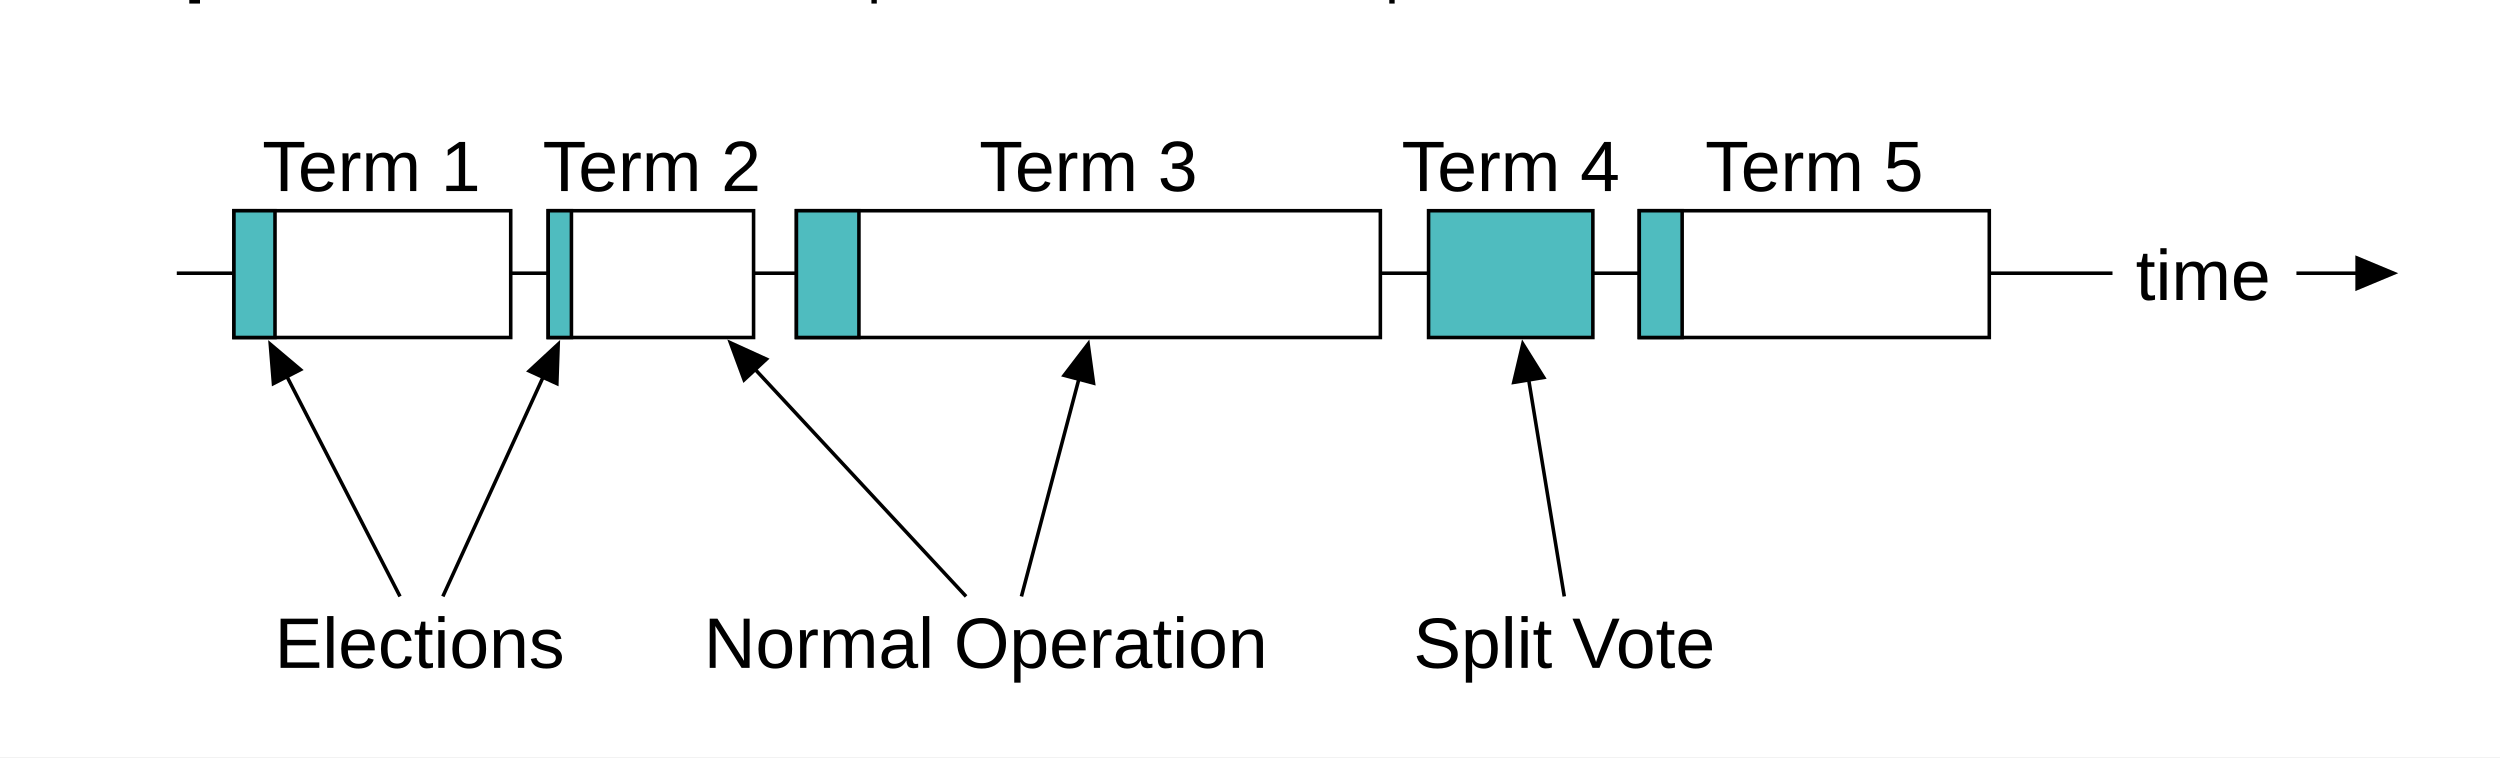
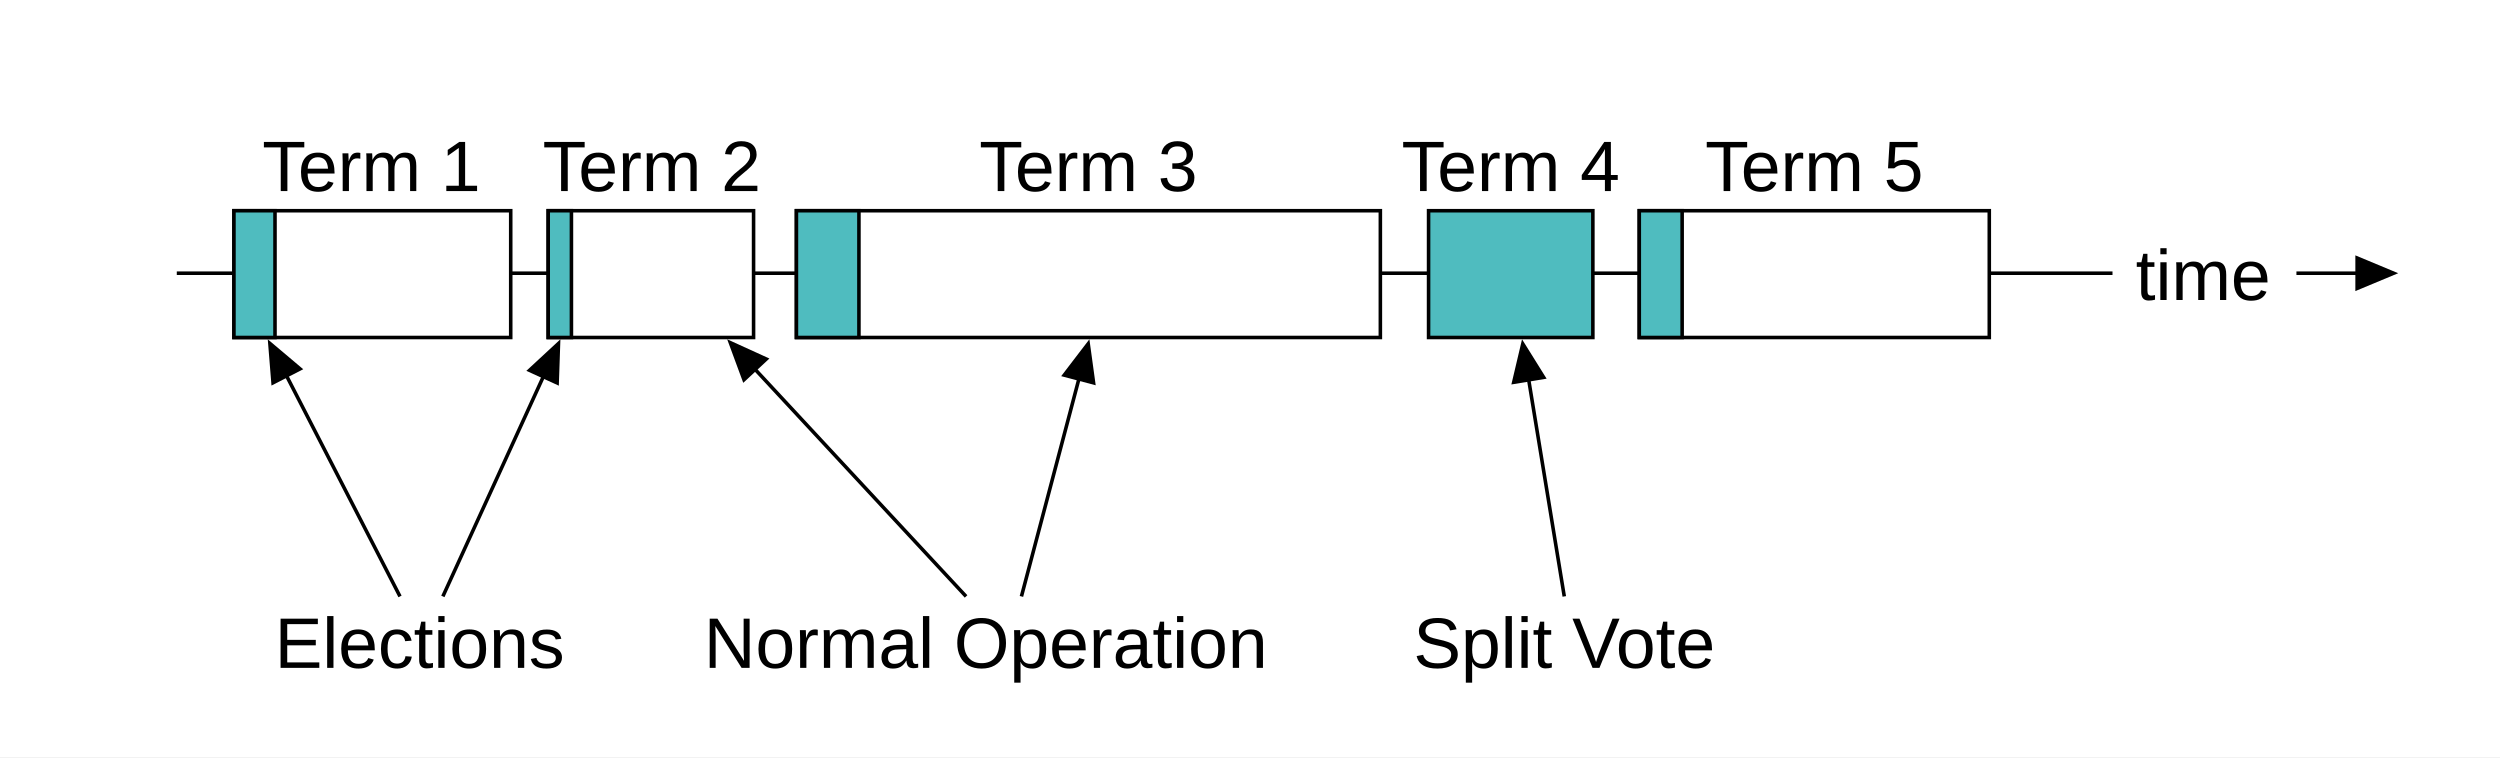
<svg xmlns="http://www.w3.org/2000/svg" width="1400" height="424" viewBox="0 0 700 212" role="img" aria-labelledby="title desc">
  <defs>
    <style>
      .label { font-family: Arial, Helvetica, sans-serif; font-size: 20px; font-weight: normal; fill: #000; }
      .center { text-anchor: middle; }
      .timeline, .connector { fill: none; stroke: #000; stroke-width: 1; }
      .term { fill: #fff; stroke: #000; stroke-width: 1; }
      .election { fill: #4fbcbf; stroke: #000; stroke-width: 1; }
    </style>
    <marker id="arrowhead" markerWidth="12" markerHeight="10" viewBox="0 0 12 10" refX="10" refY="5" orient="auto" markerUnits="userSpaceOnUse">
      <path d="M0 0 L12 5 L0 10 Z" fill="#000" />
    </marker>
  </defs>
  <rect width="700" height="212" fill="#fff" />
-   <path d="M53 0 H56 V1 H53 Z M244 0 H245.5 V1 H244 Z M389 0 H390.5 V1 H389 Z" fill="#000" />
  <path class="timeline" d="M49.5 76.5 H591.5 M643 76.5 H669.5" marker-end="url(#arrowhead)" />
  <text class="label" x="598" y="84">time</text>
  <g>
    <rect class="term" x="65.5" y="59" width="77.5" height="35.5" />
    <rect class="election" x="65.5" y="59" width="11.5" height="35.5" />
    <rect class="term" x="153.5" y="59" width="57.5" height="35.5" />
    <rect class="election" x="153.5" y="59" width="6.5" height="35.5" />
    <rect class="term" x="223" y="59" width="163.5" height="35.5" />
    <rect class="election" x="223" y="59" width="17.5" height="35.5" />
    <rect class="election" x="400" y="59" width="46" height="35.5" />
    <rect class="term" x="459" y="59" width="98" height="35.5" />
    <rect class="election" x="459" y="59" width="12" height="35.5" />
  </g>
  <g class="label center">
    <text x="104" y="53.5">Term 1</text>
    <text x="182.5" y="53.5">Term 2</text>
    <text x="304.75" y="53.5">Term 3</text>
    <text x="423" y="53.5">Term 4</text>
    <text x="508" y="53.5">Term 5</text>
  </g>
  <g class="connector" marker-end="url(#arrowhead)">
-     <path id="term-1-election-arrow" data-connector="true" d="M112 167 L76 97" />
-     <path id="term-2-election-arrow" data-connector="true" d="M124 167 L156 97" />
-     <path id="normal-operation-start-arrow" data-connector="true" d="M270.5 167 L205 96.5" />
-     <path id="normal-operation-end-arrow" data-connector="true" d="M286 167 L304.5 97" />
-     <path id="split-vote-arrow" data-connector="true" d="M438 167 L426.5 97" />
+     <path id="term-1-election-arrow" data-connector="true" d="M112 167 L75.886 96.779" />
+     <path id="term-2-election-arrow" data-connector="true" d="M124 167 L156.083 96.819" />
+     <path id="normal-operation-start-arrow" data-connector="true" d="M270.5 167 L204.968 96.465" />
+     <path id="normal-operation-end-arrow" data-connector="true" d="M286 167 L304.518 96.934" />
+     <path id="split-vote-arrow" data-connector="true" d="M438 167 L426.496 96.974" />
  </g>
  <g class="label center">
    <text x="117.5" y="187">Elections</text>
    <text x="276" y="187">Normal Operation</text>
    <text x="438" y="187">Split Vote</text>
  </g>
</svg>
